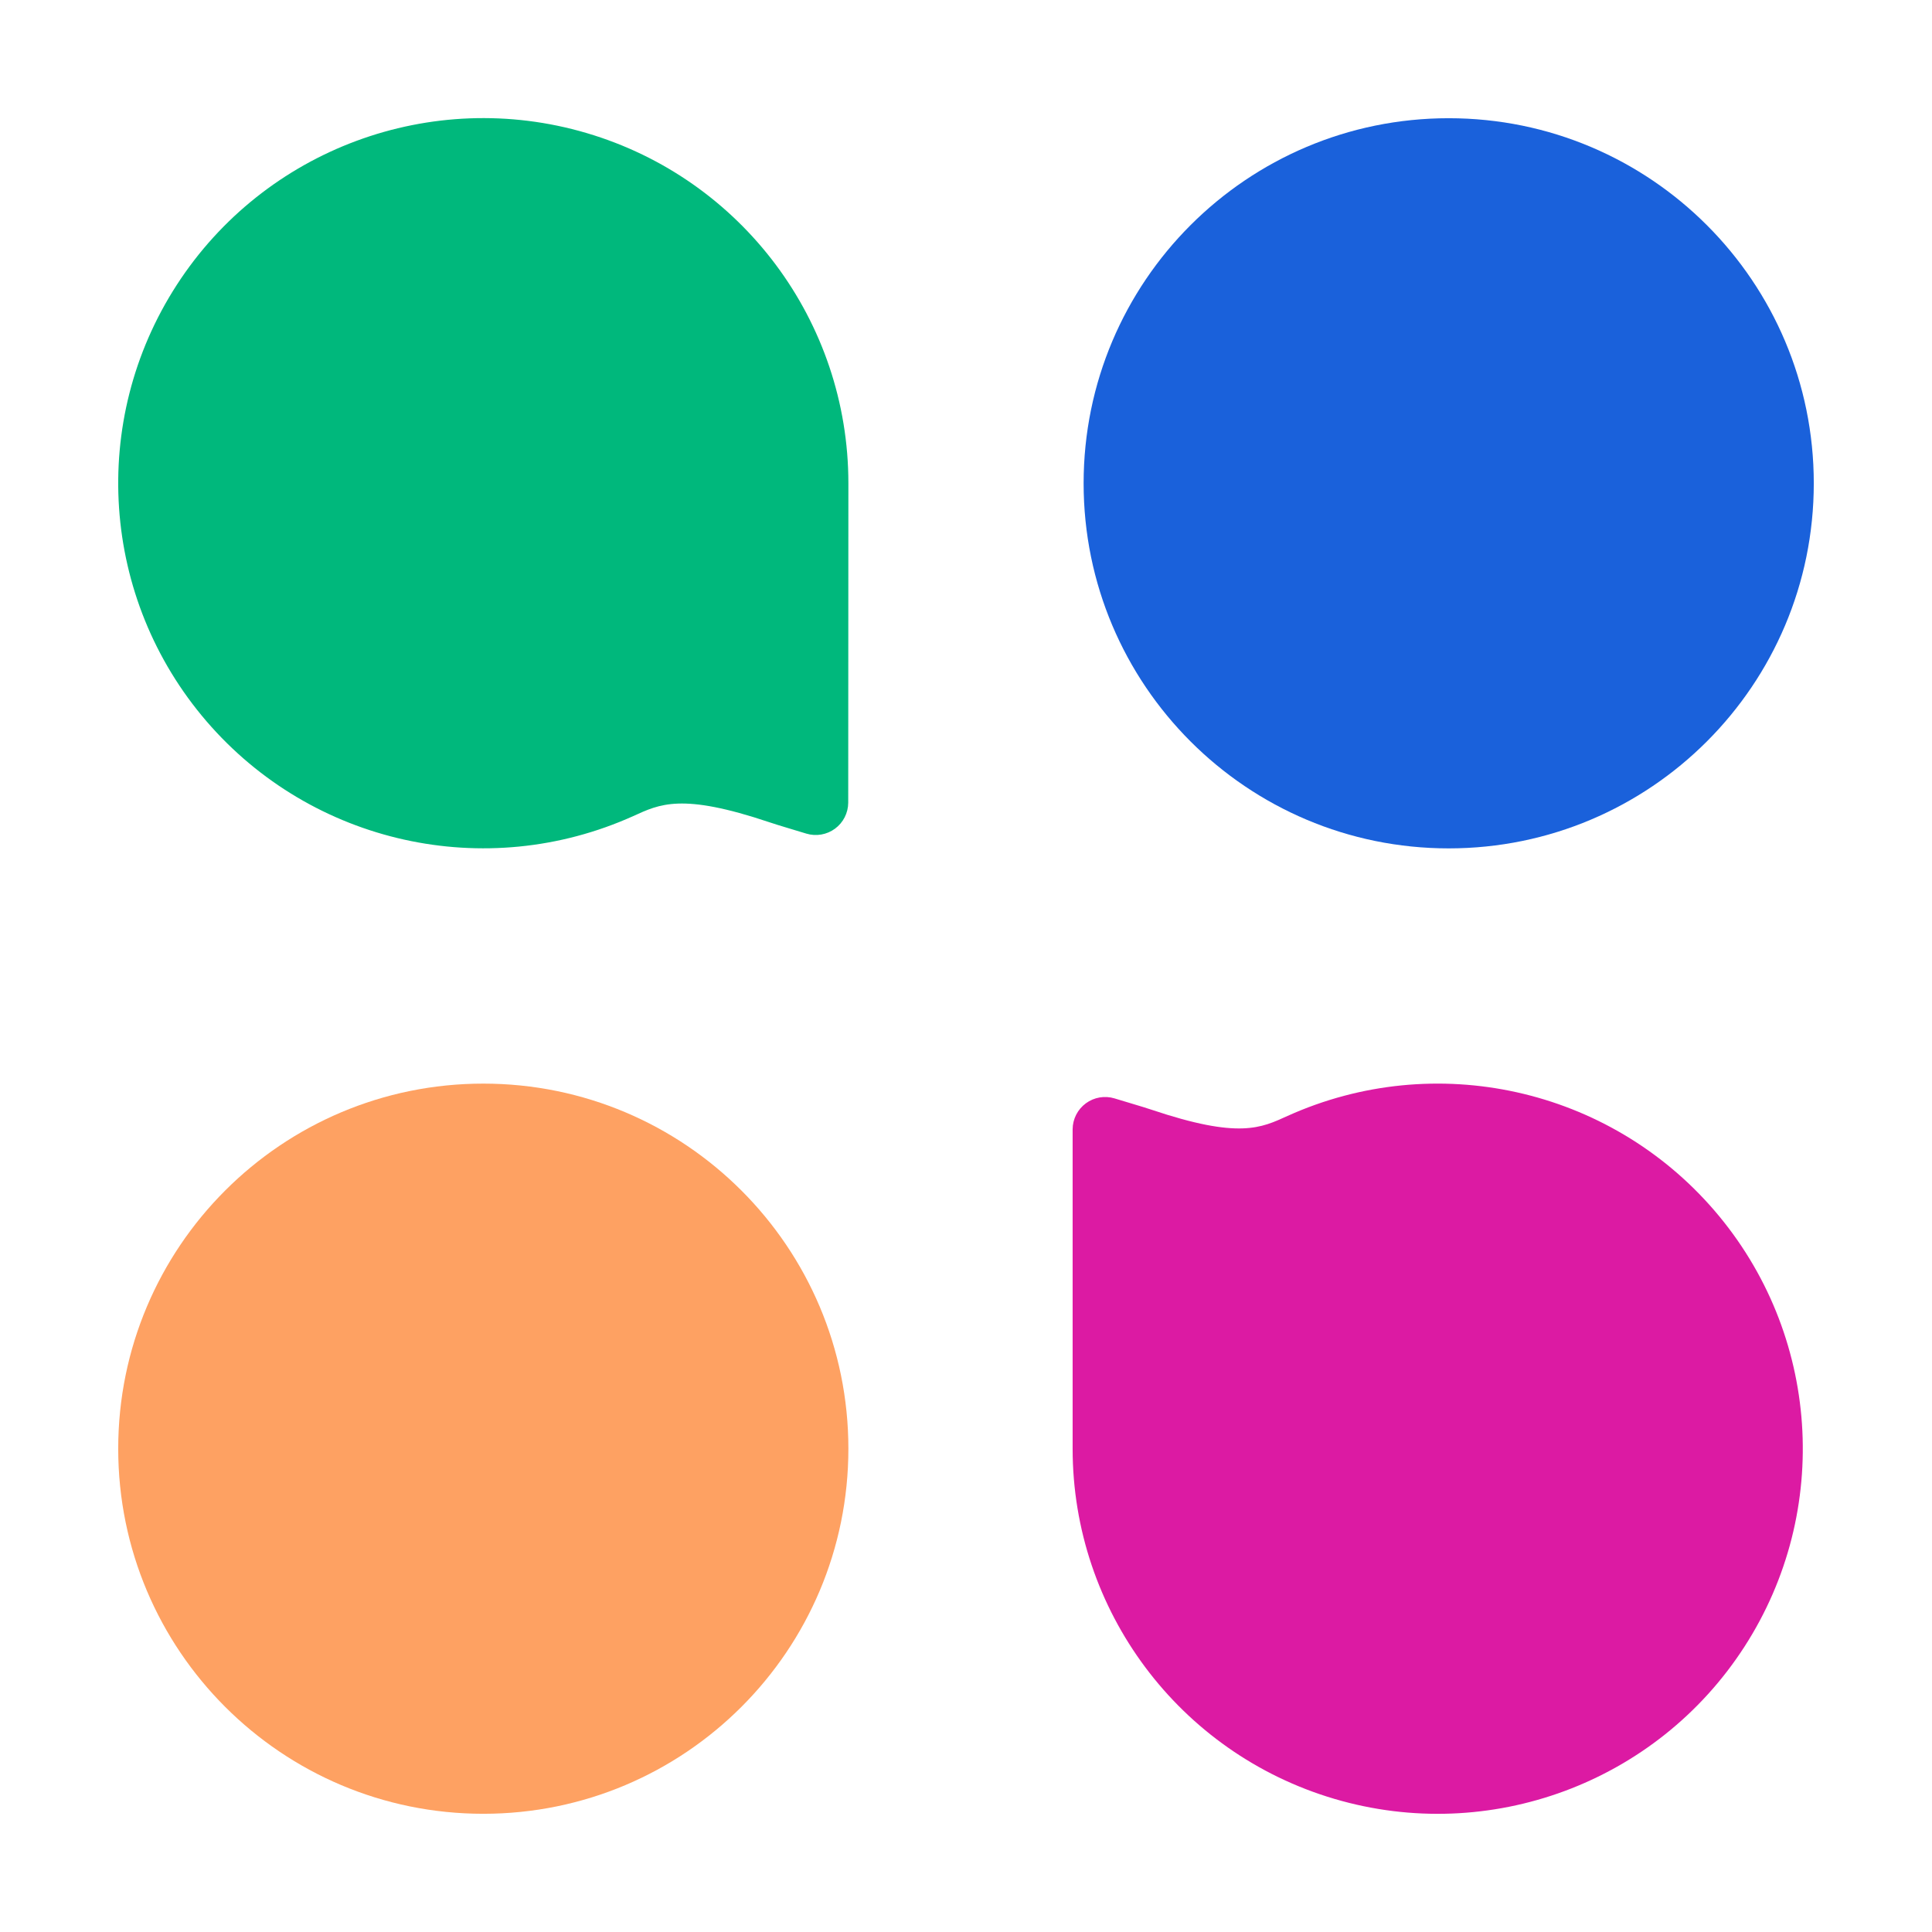
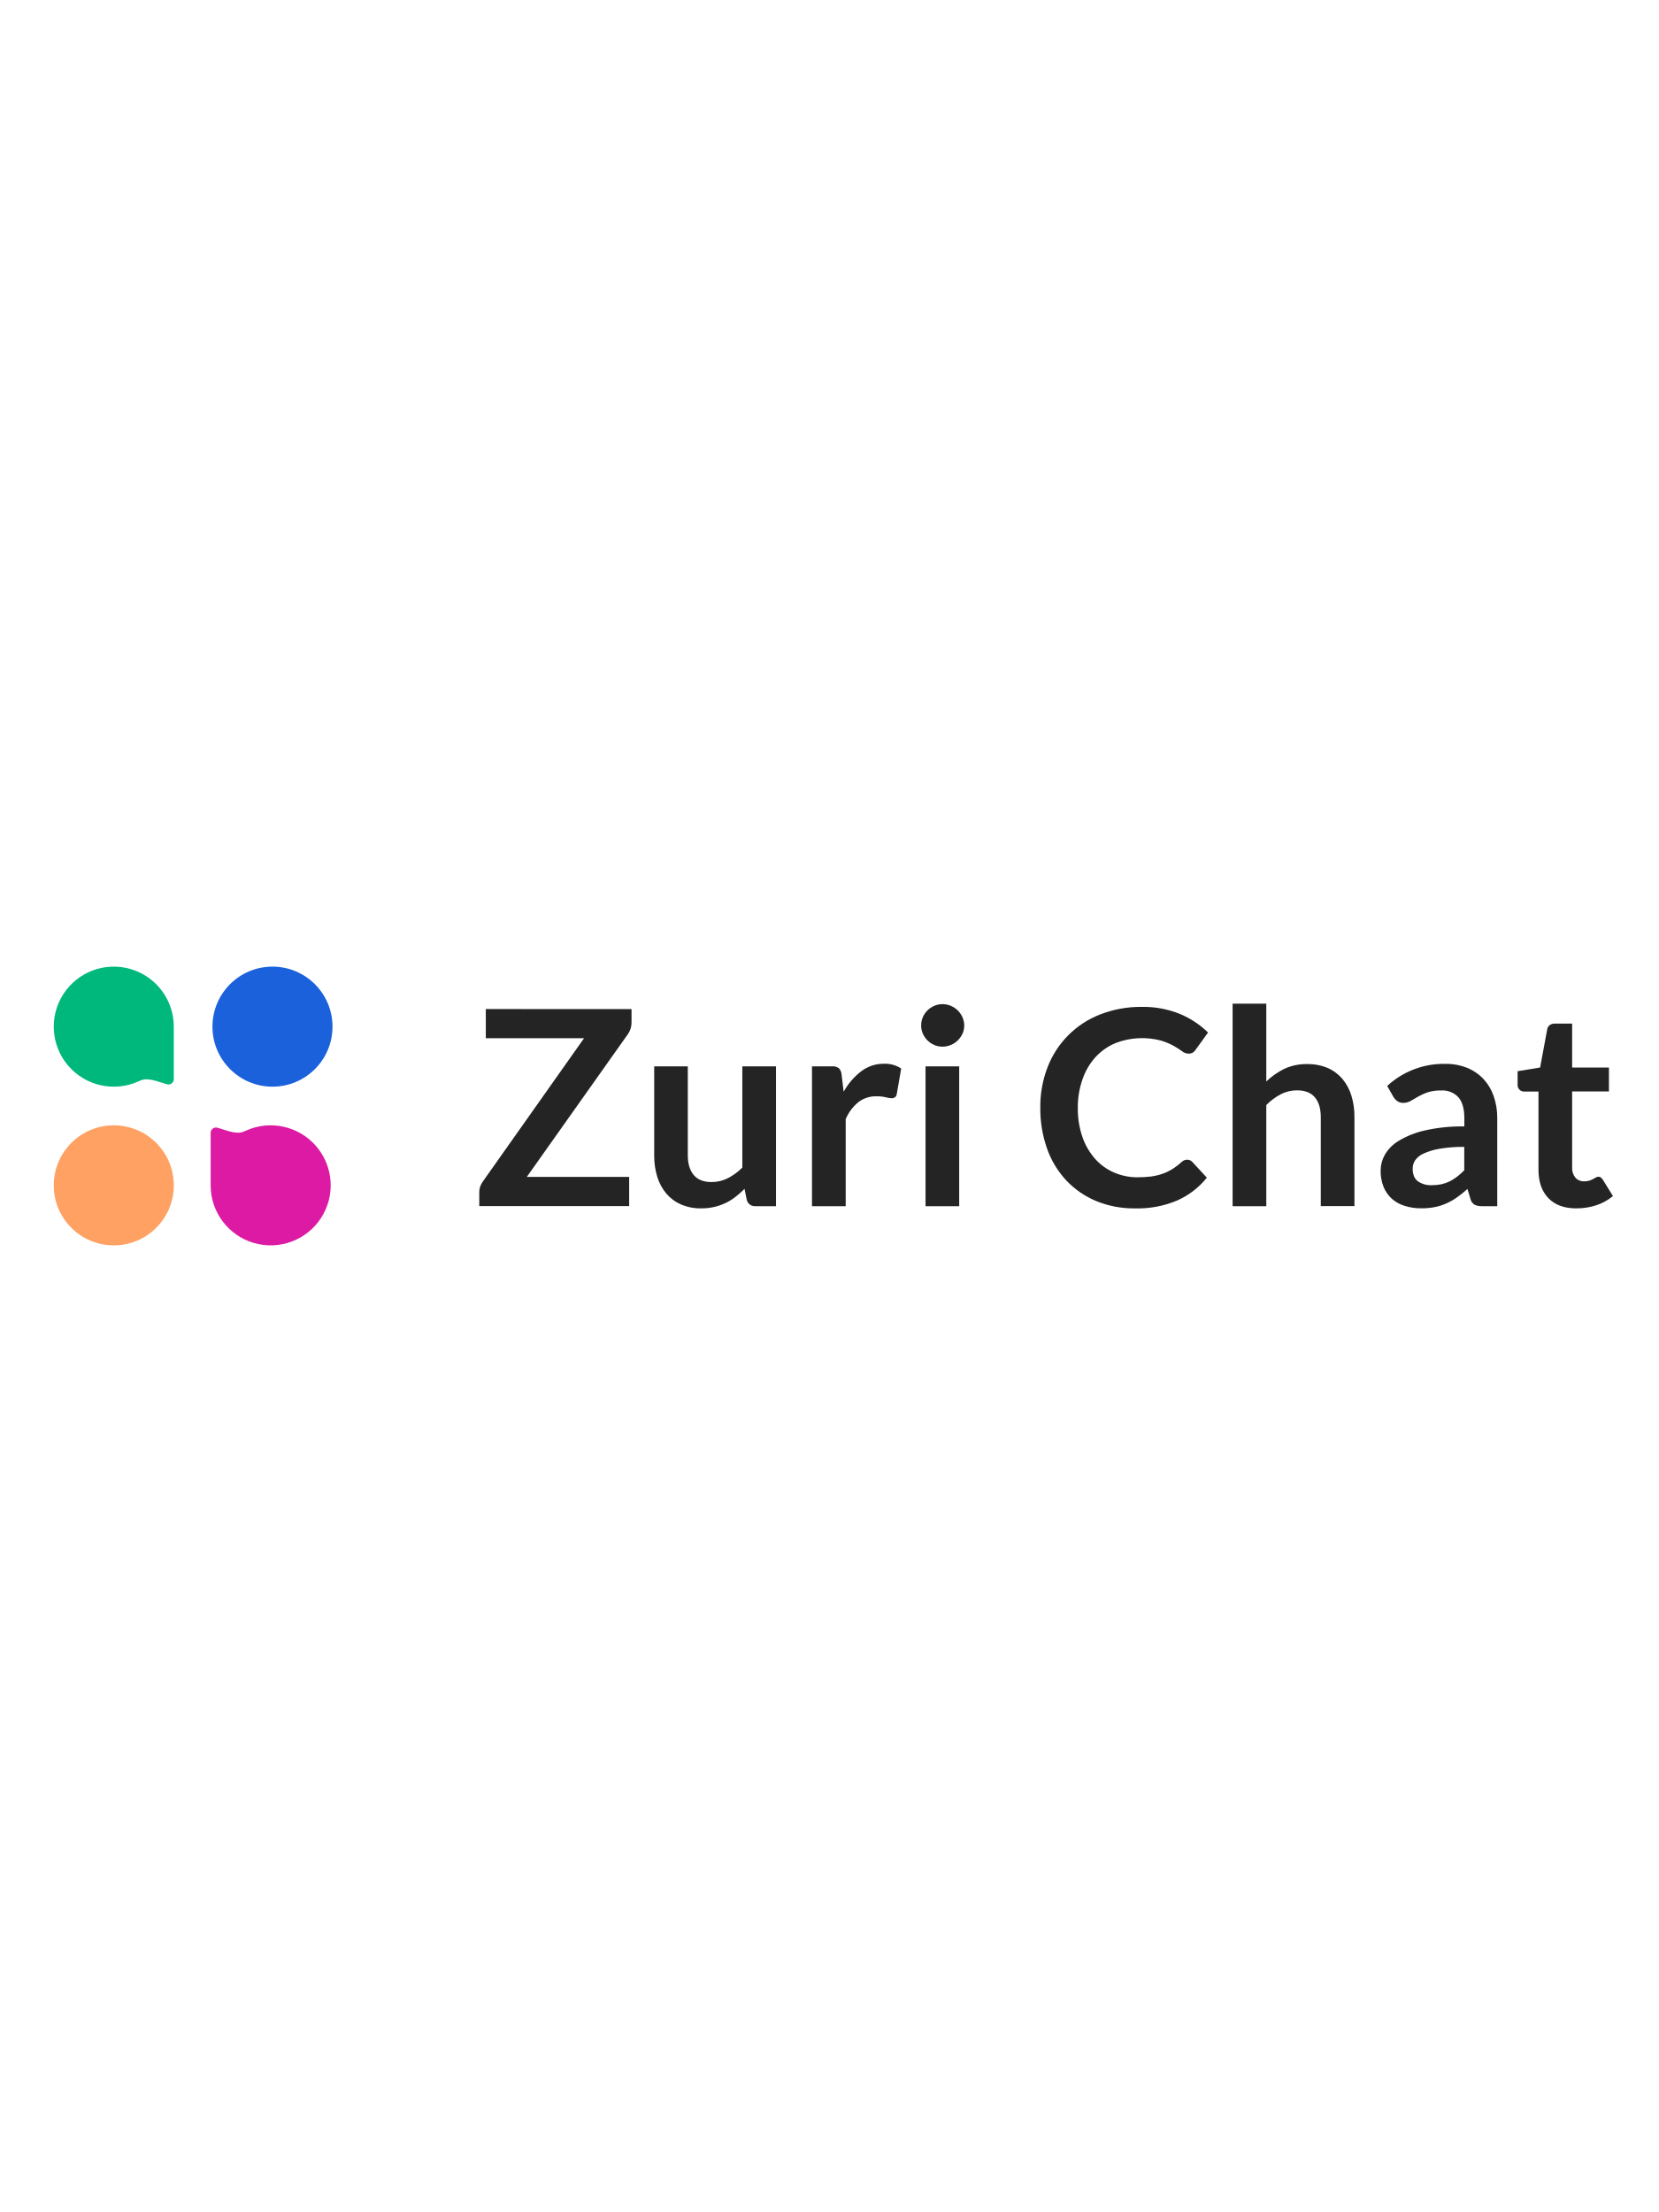
- <svg xmlns="http://www.w3.org/2000/svg" id="Layer_2" data-name="Layer 2" viewBox="0 0 356.94 356.94">
-   <path d="M156.74,89.29A67.45,67.45,0,1,0,117,150.77c4.88-2.21,8.89-4.32,25.14,1.14,1.9.64,4.21,1.29,6.83,2.1a6,6,0,0,0,7.74-5.7Z" style="fill:#00b87c" />
-   <path d="M198.17,267.65a67.45,67.45,0,1,0,39.71-61.48c-4.89,2.21-8.89,4.31-25.14-1.15-1.91-.64-4.22-1.28-6.83-2.09a6,6,0,0,0-7.74,5.69Z" style="fill:#dc1aa3" />
-   <circle cx="267.65" cy="89.29" r="67.45" style="fill:#1a61db" />
-   <circle cx="89.29" cy="267.65" r="67.45" style="fill:#fea162" />
+ <svg xmlns="http://www.w3.org/2000/svg" id="Layer_2" width="150" height="200" data-name="Layer 2" viewBox="0 0 624.93 128">
+   <path d="M65.47,34.11A22.61,22.61,0,1,0,52.16,54.72c1.63-.74,3-1.45,8.42.38.64.21,1.42.43,2.29.7a2,2,0,0,0,2.6-1.91Z" style="fill:#00b87c" />
+   <path d="M79.35,93.89A22.61,22.61,0,1,0,92.66,73.28c-1.64.74-3,1.45-8.43-.38-.63-.21-1.41-.43-2.28-.7a2,2,0,0,0-2.6,1.91Z" style="fill:#dc1aa3" />
+   <circle cx="102.64" cy="34.11" r="22.61" style="fill:#1a61db" />
+   <circle cx="42.86" cy="93.89" r="22.61" style="fill:#fea162" />
+   <path d="M237.89,27.49v5.09a7.48,7.48,0,0,1-1.34,4.31L198.45,90.7H237v11H180.54V96.3a5.31,5.31,0,0,1,.36-2,7.83,7.83,0,0,1,.92-1.77L220,38.48H183v-11Z" style="fill:#242424" />
+   <path d="M259.09,49.06V82.54q0,4.81,2.24,7.47c1.48,1.76,3.72,2.64,6.7,2.64a13.47,13.47,0,0,0,6.16-1.46,21.76,21.76,0,0,0,5.44-4V49.06h12.68v52.68h-7.75a3.13,3.13,0,0,1-3.24-2.31l-.87-4.21a36.4,36.4,0,0,1-3.39,3,19.89,19.89,0,0,1-3.72,2.31,20.61,20.61,0,0,1-4.26,1.49,21.35,21.35,0,0,1-4.91.54,18.8,18.8,0,0,1-7.62-1.46A15.35,15.35,0,0,1,251,97a18,18,0,0,1-3.42-6.34,26.78,26.78,0,0,1-1.15-8.08V49.06Z" style="fill:#242424" />
+   <path d="M305.87,101.74V49.06h7.44a4,4,0,0,1,2.72.72,4.09,4.09,0,0,1,1,2.46l.77,6.37a25,25,0,0,1,6.62-7.7A14,14,0,0,1,333,48.08a11,11,0,0,1,6.47,1.8l-1.65,9.5a2,2,0,0,1-.66,1.31,2.27,2.27,0,0,1-1.39.38,8.69,8.69,0,0,1-2.11-.36,14.05,14.05,0,0,0-3.54-.36,10.74,10.74,0,0,0-6.78,2.19,16.74,16.74,0,0,0-4.77,6.39v32.81Z" style="fill:#242424" />
+   <path d="M363.22,33.71a7.32,7.32,0,0,1-.67,3.08,8.63,8.63,0,0,1-1.77,2.51A8.37,8.37,0,0,1,358.19,41a8,8,0,0,1-3.19.65,7.59,7.59,0,0,1-3.1-.65,8.07,8.07,0,0,1-2.55-1.72,8.49,8.49,0,0,1-1.72-2.51,7.62,7.62,0,0,1-.64-3.08,8.15,8.15,0,0,1,.64-3.19A8.35,8.35,0,0,1,349.35,28a8.07,8.07,0,0,1,2.55-1.72,7.59,7.59,0,0,1,3.1-.65,8,8,0,0,1,3.19.65A8.37,8.37,0,0,1,360.78,28a8.48,8.48,0,0,1,1.77,2.56A7.83,7.83,0,0,1,363.22,33.71Zm-1.9,15.35v52.68H348.64V49.06Z" style="fill:#242424" />
+   <path d="M447.22,84.23a2.6,2.6,0,0,1,1.95.87L454.61,91a29.82,29.82,0,0,1-11.12,8.57,38.18,38.18,0,0,1-15.84,3,37.46,37.46,0,0,1-14.86-2.82,32.74,32.74,0,0,1-11.27-7.86,34.29,34.29,0,0,1-7.16-12,45.13,45.13,0,0,1-2.49-15.25,41,41,0,0,1,2.77-15.33,34.59,34.59,0,0,1,19.84-19.82A41.56,41.56,0,0,1,430,26.67a36.44,36.44,0,0,1,14.46,2.65,33.72,33.72,0,0,1,10.6,7l-4.62,6.41a4.3,4.3,0,0,1-1,1.08,3,3,0,0,1-1.77.46,4,4,0,0,1-2.42-.92,28.91,28.91,0,0,0-3.13-2,25.89,25.89,0,0,0-4.8-2,27.82,27.82,0,0,0-17,.9,21.56,21.56,0,0,0-7.54,5.21,23.89,23.89,0,0,0-4.93,8.25A31.65,31.65,0,0,0,406,64.62a32.55,32.55,0,0,0,1.77,11.14,24.42,24.42,0,0,0,4.8,8.21,20.43,20.43,0,0,0,7.14,5.11,22,22,0,0,0,8.83,1.77,39.61,39.61,0,0,0,5.11-.3,22.58,22.58,0,0,0,4.21-1,18.64,18.64,0,0,0,3.64-1.72,23,23,0,0,0,3.42-2.59,5,5,0,0,1,1.07-.75A2.72,2.72,0,0,1,447.22,84.23Z" style="fill:#242424" />
+   <path d="M464.31,101.74V25.44H477V54.76A27.15,27.15,0,0,1,483.77,50a19.78,19.78,0,0,1,8.68-1.79,19,19,0,0,1,7.65,1.46,15.25,15.25,0,0,1,5.57,4.11,18.05,18.05,0,0,1,3.39,6.31,26.9,26.9,0,0,1,1.15,8.09v33.53H497.53V68.21q0-4.83-2.23-7.47t-6.7-2.64a13.21,13.21,0,0,0-6.16,1.48A22.46,22.46,0,0,0,477,63.64v38.1Z" style="fill:#242424" />
+   <path d="M564,101.74h-5.7a6.09,6.09,0,0,1-2.82-.54A3.45,3.45,0,0,1,553.91,99l-1.13-3.75a45,45,0,0,1-3.93,3.16,23.72,23.72,0,0,1-4,2.28,20.18,20.18,0,0,1-4.36,1.39,26.12,26.12,0,0,1-5.14.46,20.2,20.2,0,0,1-6.16-.9A13.15,13.15,0,0,1,524.36,99a12.22,12.22,0,0,1-3.16-4.48,16,16,0,0,1-1.13-6.23,12.28,12.28,0,0,1,1.57-5.9,14.7,14.7,0,0,1,5.21-5.25,33,33,0,0,1,9.7-3.89,62,62,0,0,1,15.05-1.55v-3.1q0-5.34-2.24-7.89a8.12,8.12,0,0,0-6.49-2.56,16,16,0,0,0-5.14.71,20.06,20.06,0,0,0-3.56,1.62c-1,.6-1.95,1.14-2.8,1.62a5.7,5.7,0,0,1-2.83.72,3.61,3.61,0,0,1-2.2-.67,5.08,5.08,0,0,1-1.49-1.64l-2.31-4.06a31.34,31.34,0,0,1,21.92-8.32,21.16,21.16,0,0,1,8.24,1.52,17.46,17.46,0,0,1,6.14,4.21,18.07,18.07,0,0,1,3.82,6.44A24.61,24.61,0,0,1,564,68.47Zm-24.64-7.91a17.42,17.42,0,0,0,3.59-.35A14.08,14.08,0,0,0,546,92.42a17.51,17.51,0,0,0,2.82-1.75,26.08,26.08,0,0,0,2.75-2.45V79.4a52,52,0,0,0-9.27.7,24.34,24.34,0,0,0-6,1.79,7.58,7.58,0,0,0-3.21,2.53,5.68,5.68,0,0,0-.95,3.15q0,3.38,2,4.81A8.46,8.46,0,0,0,539.33,93.83Z" style="fill:#242424" />
+   <path d="M593.75,102.56q-6.82,0-10.52-3.88T579.53,88V58.56h-5.34a2.44,2.44,0,0,1-2.52-2.67v-5l8.48-1.39,2.67-14.38a2.51,2.51,0,0,1,.95-1.59,3,3,0,0,1,1.87-.56h6.57V49.52h13.86v9H592.21V87.11A5.62,5.62,0,0,0,593.44,91a4.21,4.21,0,0,0,3.29,1.38,5.93,5.93,0,0,0,2-.28,10.2,10.2,0,0,0,1.38-.59c.4-.21.75-.4,1.06-.59a1.7,1.7,0,0,1,.92-.28,1.42,1.42,0,0,1,.92.28,4.14,4.14,0,0,1,.77.85l3.8,6.16a19.2,19.2,0,0,1-6.36,3.49A23.66,23.66,0,0,1,593.75,102.56Z" style="fill:#242424" />
</svg>
